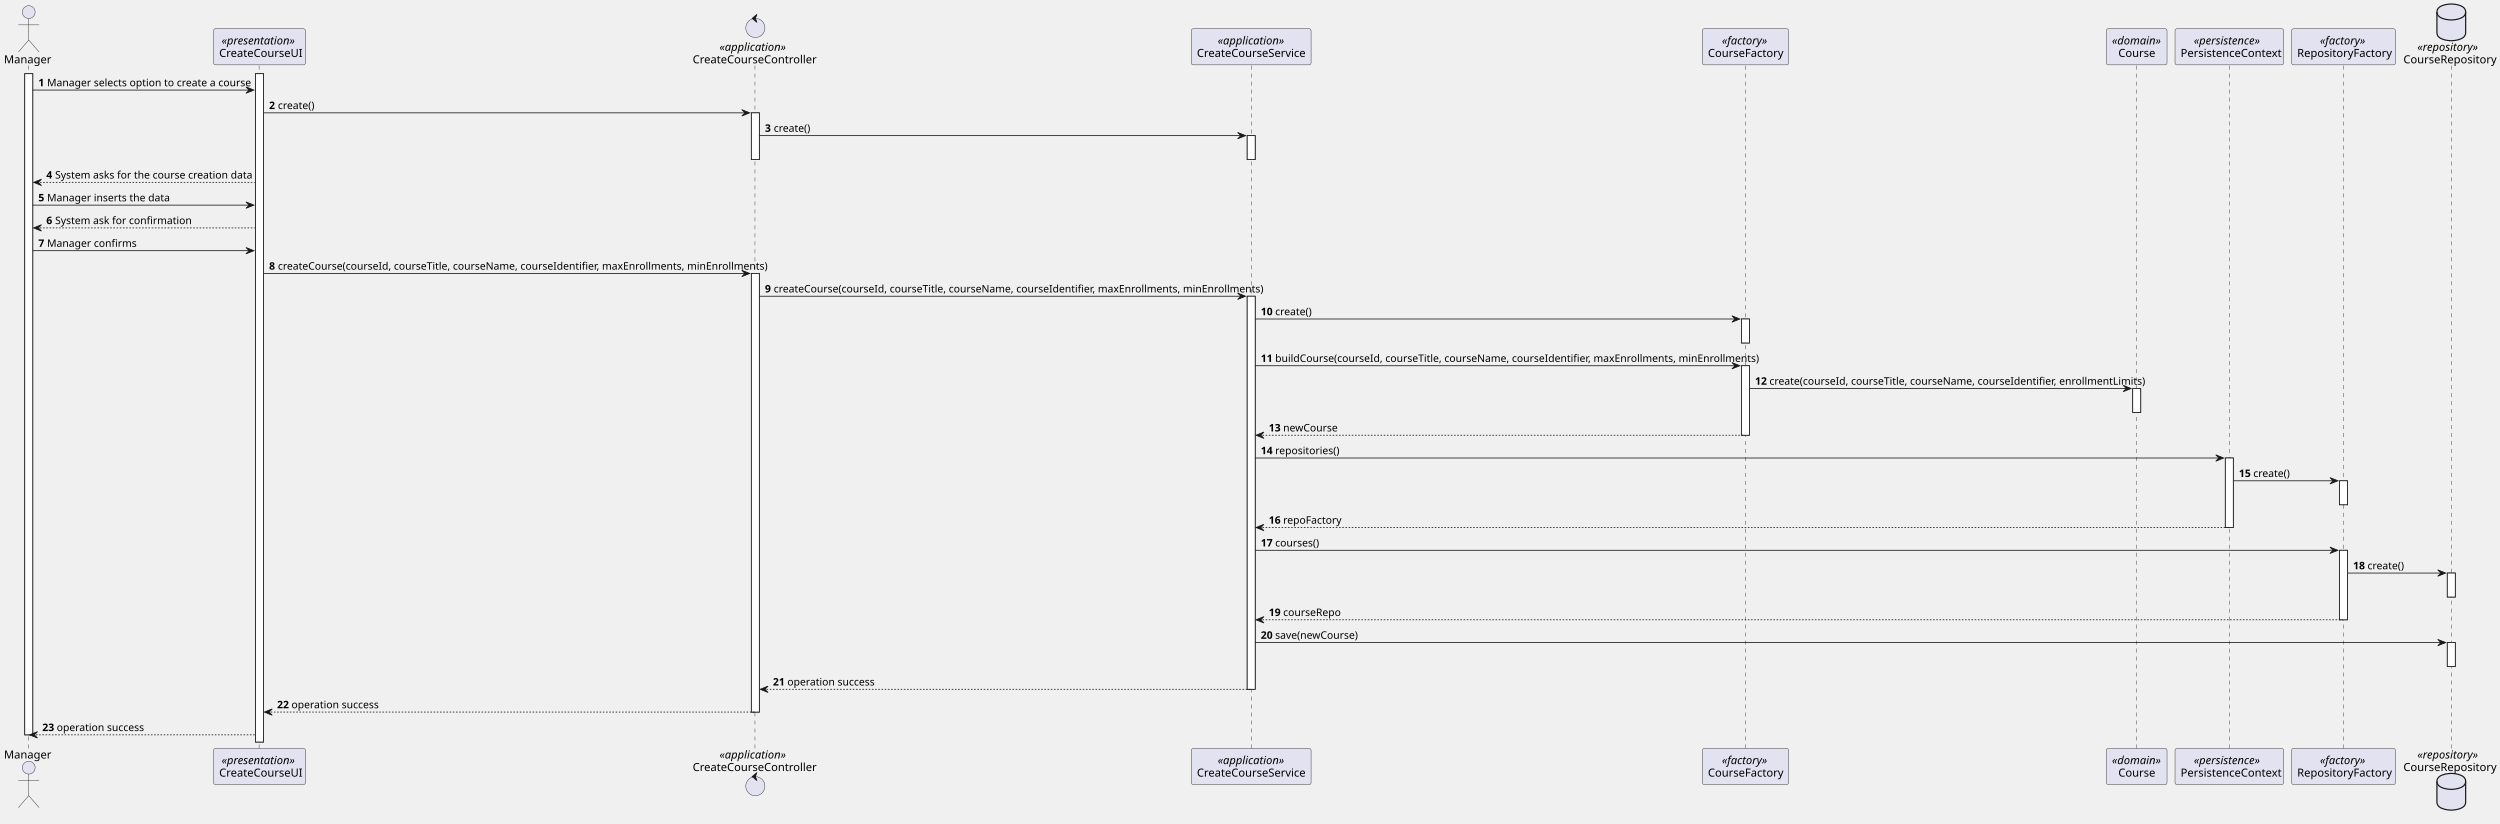
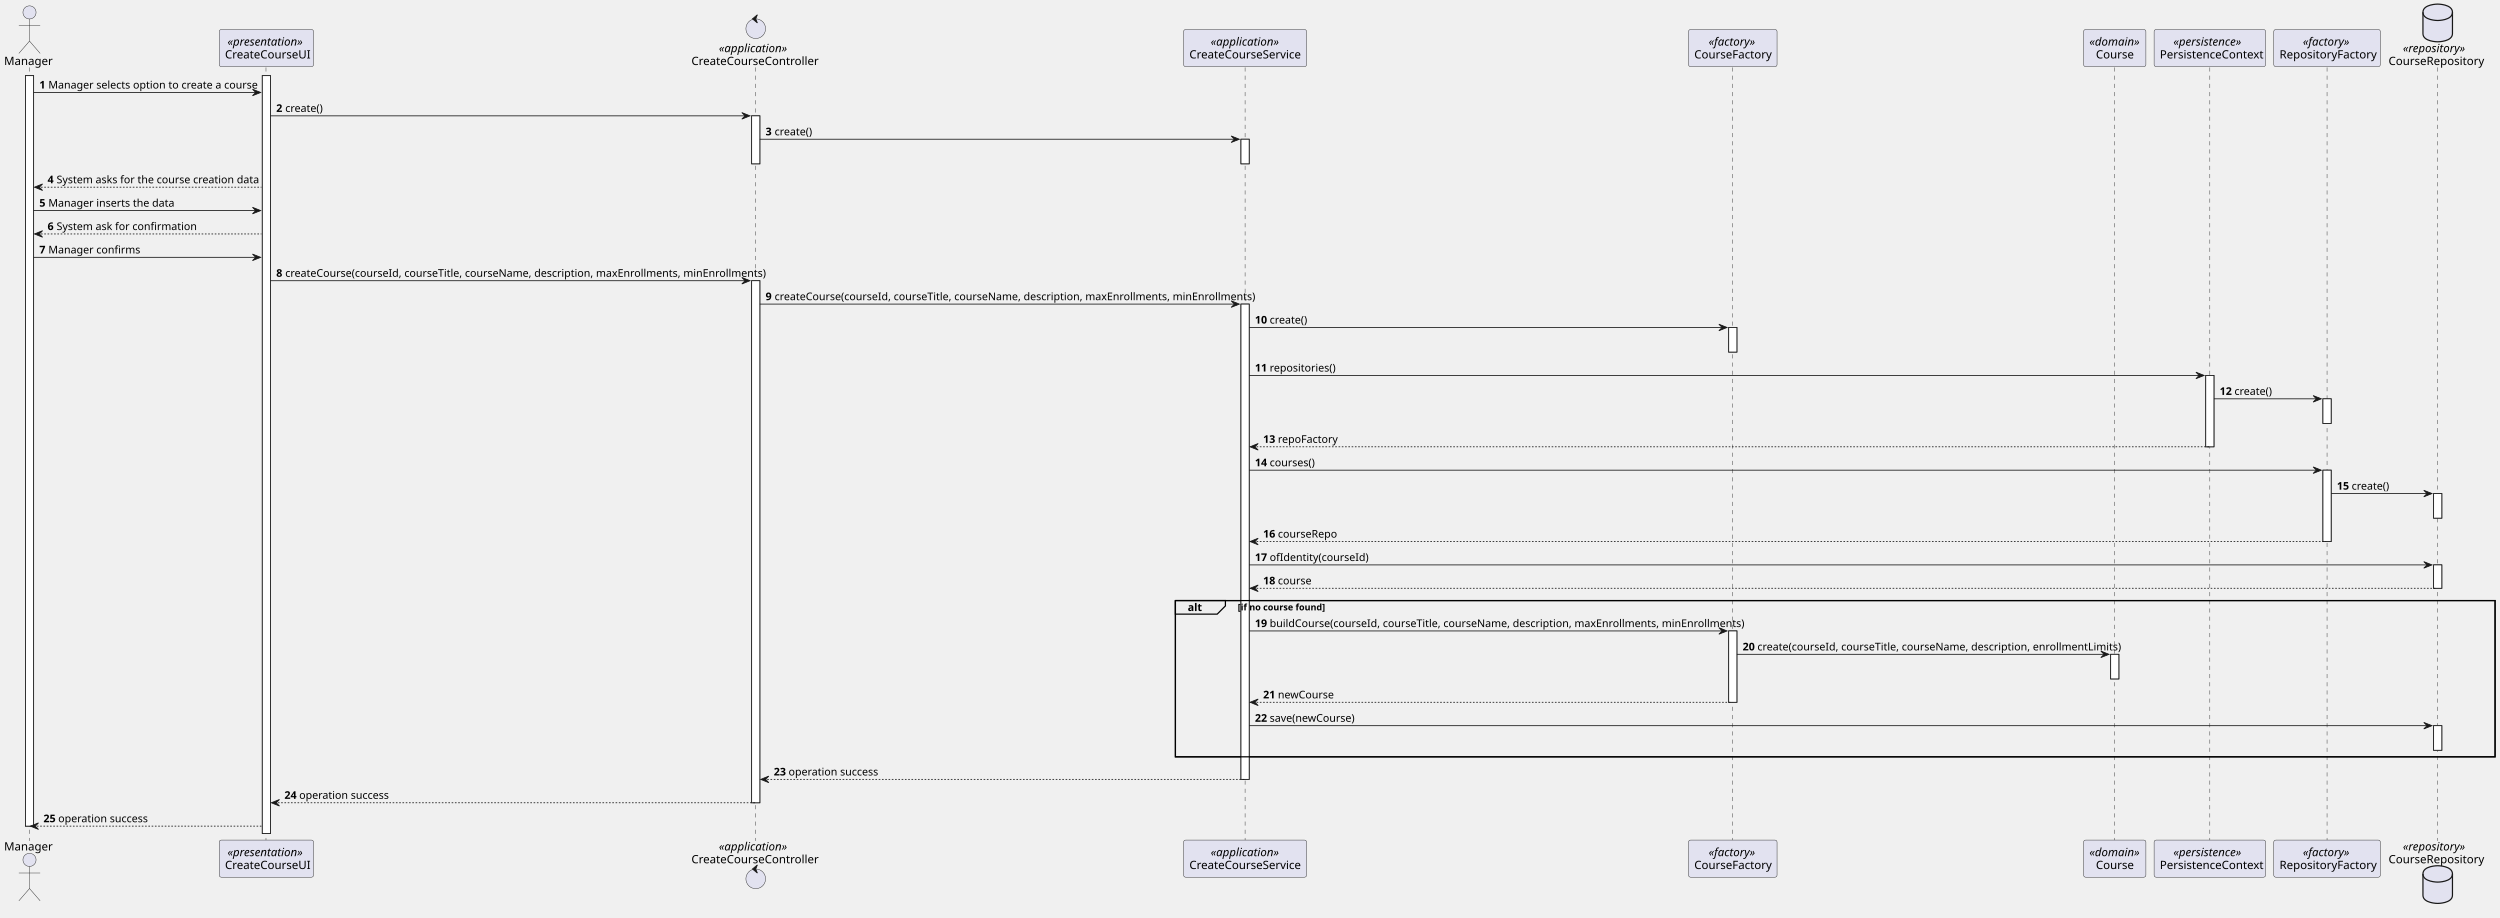
- <svg xmlns="http://www.w3.org/2000/svg" contentStyleType="text/css" height="1031px" preserveAspectRatio="none" style="width:3131px;height:1031px;background:#FFFFFF;" version="1.1" viewBox="0 0 3131 1031" width="3131px" zoomAndPan="magnify">
+ <svg xmlns="http://www.w3.org/2000/svg" contentStyleType="text/css" height="1119px" preserveAspectRatio="none" style="width:3050px;height:1119px;background:#FFFFFF;" version="1.1" viewBox="0 0 3050 1119" width="3050px" zoomAndPan="magnify">
  <defs />
  <g>
-     <rect fill="#FFFFFF" height="828.039" style="stroke:#181818;stroke-width:1.0;" width="10" x="31" y="92.281" />
-     <rect fill="#FFFFFF" height="837.039" style="stroke:#181818;stroke-width:1.0;" width="10" x="320" y="92.281" />
-     <rect fill="#FFFFFF" height="58.523" style="stroke:#181818;stroke-width:1.0;" width="10" x="941" y="141.328" />
-     <rect fill="#FFFFFF" height="549.328" style="stroke:#181818;stroke-width:1.0;" width="10" x="941" y="342.469" />
-     <rect fill="#FFFFFF" height="30" style="stroke:#181818;stroke-width:1.0;" width="10" x="1562" y="169.852" />
-     <rect fill="#FFFFFF" height="492.281" style="stroke:#181818;stroke-width:1.0;" width="10" x="1562" y="370.992" />
-     <rect fill="#FFFFFF" height="30" style="stroke:#181818;stroke-width:1.0;" width="10" x="2181" y="399.516" />
-     <rect fill="#FFFFFF" height="87.047" style="stroke:#181818;stroke-width:1.0;" width="10" x="2181" y="458.039" />
-     <rect fill="#FFFFFF" height="30" style="stroke:#181818;stroke-width:1.0;" width="10" x="2671" y="486.562" />
-     <rect fill="#FFFFFF" height="87.047" style="stroke:#181818;stroke-width:1.0;" width="10" x="2787" y="573.609" />
-     <rect fill="#FFFFFF" height="30" style="stroke:#181818;stroke-width:1.0;" width="10" x="2930" y="602.133" />
-     <rect fill="#FFFFFF" height="87.047" style="stroke:#181818;stroke-width:1.0;" width="10" x="2930" y="689.18" />
-     <rect fill="#FFFFFF" height="30" style="stroke:#181818;stroke-width:1.0;" width="10" x="3065" y="717.703" />
-     <rect fill="#FFFFFF" height="30" style="stroke:#181818;stroke-width:1.0;" width="10" x="3065" y="804.75" />
-     <line style="stroke:#181818;stroke-width:0.5;stroke-dasharray:5.0,5.0;" x1="36" x2="36" y1="82.281" y2="938.32" />
-     <line style="stroke:#181818;stroke-width:0.5;stroke-dasharray:5.0,5.0;" x1="324.5" x2="324.5" y1="82.281" y2="938.32" />
-     <line style="stroke:#181818;stroke-width:0.5;stroke-dasharray:5.0,5.0;" x1="945.5" x2="945.5" y1="82.281" y2="938.32" />
-     <line style="stroke:#181818;stroke-width:0.5;stroke-dasharray:5.0,5.0;" x1="1567" x2="1567" y1="82.281" y2="938.32" />
-     <line style="stroke:#181818;stroke-width:0.5;stroke-dasharray:5.0,5.0;" x1="2186" x2="2186" y1="82.281" y2="938.32" />
-     <line style="stroke:#181818;stroke-width:0.5;stroke-dasharray:5.0,5.0;" x1="2676" x2="2676" y1="82.281" y2="938.32" />
-     <line style="stroke:#181818;stroke-width:0.5;stroke-dasharray:5.0,5.0;" x1="2792" x2="2792" y1="82.281" y2="938.32" />
-     <line style="stroke:#181818;stroke-width:0.5;stroke-dasharray:5.0,5.0;" x1="2935" x2="2935" y1="82.281" y2="938.32" />
-     <line style="stroke:#181818;stroke-width:0.5;stroke-dasharray:5.0,5.0;" x1="3070" x2="3070" y1="82.281" y2="938.32" />
+     <rect fill="#FFFFFF" height="915.609" style="stroke:#181818;stroke-width:1.0;" width="10" x="31" y="92.281" />
+     <rect fill="#FFFFFF" height="924.609" style="stroke:#181818;stroke-width:1.0;" width="10" x="320" y="92.281" />
+     <rect fill="#FFFFFF" height="58.523" style="stroke:#181818;stroke-width:1.0;" width="10" x="917" y="141.328" />
+     <rect fill="#FFFFFF" height="636.898" style="stroke:#181818;stroke-width:1.0;" width="10" x="917" y="342.469" />
+     <rect fill="#FFFFFF" height="30" style="stroke:#181818;stroke-width:1.0;" width="10" x="1514" y="169.852" />
+     <rect fill="#FFFFFF" height="579.852" style="stroke:#181818;stroke-width:1.0;" width="10" x="1514" y="370.992" />
+     <rect fill="#FFFFFF" height="30" style="stroke:#181818;stroke-width:1.0;" width="10" x="2109" y="399.516" />
+     <rect fill="#FFFFFF" height="87.047" style="stroke:#181818;stroke-width:1.0;" width="10" x="2109" y="769.75" />
+     <rect fill="#FFFFFF" height="30" style="stroke:#181818;stroke-width:1.0;" width="10" x="2575" y="798.273" />
+     <rect fill="#FFFFFF" height="87.047" style="stroke:#181818;stroke-width:1.0;" width="10" x="2691" y="458.039" />
+     <rect fill="#FFFFFF" height="30" style="stroke:#181818;stroke-width:1.0;" width="10" x="2834" y="486.562" />
+     <rect fill="#FFFFFF" height="87.047" style="stroke:#181818;stroke-width:1.0;" width="10" x="2834" y="573.609" />
+     <rect fill="#FFFFFF" height="30" style="stroke:#181818;stroke-width:1.0;" width="10" x="2969" y="602.133" />
+     <rect fill="#FFFFFF" height="28.523" style="stroke:#181818;stroke-width:1.0;" width="10" x="2969" y="689.18" />
+     <rect fill="#FFFFFF" height="30" style="stroke:#181818;stroke-width:1.0;" width="10" x="2969" y="885.32" />
+     <rect fill="none" height="190.617" style="stroke:#000000;stroke-width:1.5;" width="1610" x="1434" y="732.703" />
+     <line style="stroke:#181818;stroke-width:0.5;stroke-dasharray:5.0,5.0;" x1="36" x2="36" y1="82.281" y2="1025.891" />
+     <line style="stroke:#181818;stroke-width:0.5;stroke-dasharray:5.0,5.0;" x1="324.5" x2="324.5" y1="82.281" y2="1025.891" />
+     <line style="stroke:#181818;stroke-width:0.5;stroke-dasharray:5.0,5.0;" x1="921.5" x2="921.5" y1="82.281" y2="1025.891" />
+     <line style="stroke:#181818;stroke-width:0.5;stroke-dasharray:5.0,5.0;" x1="1519" x2="1519" y1="82.281" y2="1025.891" />
+     <line style="stroke:#181818;stroke-width:0.5;stroke-dasharray:5.0,5.0;" x1="2114" x2="2114" y1="82.281" y2="1025.891" />
+     <line style="stroke:#181818;stroke-width:0.5;stroke-dasharray:5.0,5.0;" x1="2580" x2="2580" y1="82.281" y2="1025.891" />
+     <line style="stroke:#181818;stroke-width:0.5;stroke-dasharray:5.0,5.0;" x1="2696" x2="2696" y1="82.281" y2="1025.891" />
+     <line style="stroke:#181818;stroke-width:0.5;stroke-dasharray:5.0,5.0;" x1="2839" x2="2839" y1="82.281" y2="1025.891" />
+     <line style="stroke:#181818;stroke-width:0.5;stroke-dasharray:5.0,5.0;" x1="2974" x2="2974" y1="82.281" y2="1025.891" />
    <text fill="#000000" font-family="sans-serif" font-size="14" lengthAdjust="spacing" textLength="56" x="5" y="79.314">Manager</text>
    <ellipse cx="36" cy="15.141" fill="#E2E2F0" rx="8" ry="8" style="stroke:#181818;stroke-width:0.5;" />
    <path d="M36,23.141 L36,50.141 M23,31.141 L49,31.141 M36,50.141 L23,65.141 M36,50.141 L49,65.141 " fill="none" style="stroke:#181818;stroke-width:0.5;" />
-     <text fill="#000000" font-family="sans-serif" font-size="14" lengthAdjust="spacing" textLength="56" x="5" y="949.994">Manager</text>
-     <ellipse cx="36" cy="961.461" fill="#E2E2F0" rx="8" ry="8" style="stroke:#181818;stroke-width:0.5;" />
-     <path d="M36,969.461 L36,996.461 M23,977.461 L49,977.461 M36,996.461 L23,1011.461 M36,996.461 L49,1011.461 " fill="none" style="stroke:#181818;stroke-width:0.5;" />
+     <text fill="#000000" font-family="sans-serif" font-size="14" lengthAdjust="spacing" textLength="56" x="5" y="1037.564">Manager</text>
+     <ellipse cx="36" cy="1049.031" fill="#E2E2F0" rx="8" ry="8" style="stroke:#181818;stroke-width:0.5;" />
+     <path d="M36,1057.031 L36,1084.031 M23,1065.031 L49,1065.031 M36,1084.031 L23,1099.031 M36,1084.031 L49,1099.031 " fill="none" style="stroke:#181818;stroke-width:0.5;" />
    <rect fill="#E2E2F0" height="45.281" rx="2.5" ry="2.5" style="stroke:#181818;stroke-width:0.5;" width="115" x="267.5" y="36" />
    <text fill="#000000" font-family="sans-serif" font-size="14" font-style="italic" lengthAdjust="spacing" textLength="95" x="277.5" y="55.674">«presentation»</text>
    <text fill="#000000" font-family="sans-serif" font-size="14" lengthAdjust="spacing" textLength="101" x="274.5" y="71.314">CreateCourseUI</text>
-     <rect fill="#E2E2F0" height="45.281" rx="2.5" ry="2.5" style="stroke:#181818;stroke-width:0.5;" width="115" x="267.5" y="937.32" />
-     <text fill="#000000" font-family="sans-serif" font-size="14" font-style="italic" lengthAdjust="spacing" textLength="95" x="277.5" y="956.994">«presentation»</text>
-     <text fill="#000000" font-family="sans-serif" font-size="14" lengthAdjust="spacing" textLength="101" x="274.5" y="972.635">CreateCourseUI</text>
-     <text fill="#000000" font-family="sans-serif" font-size="14" font-style="italic" lengthAdjust="spacing" textLength="84" x="901" y="63.674">«application»</text>
-     <text fill="#000000" font-family="sans-serif" font-size="14" lengthAdjust="spacing" textLength="151" x="867.5" y="79.314">CreateCourseController</text>
-     <ellipse cx="946" cy="35" fill="#E2E2F0" rx="12" ry="12" style="stroke:#181818;stroke-width:0.5;" />
-     <polygon fill="#181818" points="942,23,948,18,946,23,948,28,942,23" style="stroke:#181818;stroke-width:1.0;" />
-     <text fill="#000000" font-family="sans-serif" font-size="14" font-style="italic" lengthAdjust="spacing" textLength="84" x="901" y="949.994">«application»</text>
-     <text fill="#000000" font-family="sans-serif" font-size="14" lengthAdjust="spacing" textLength="151" x="867.5" y="965.635">CreateCourseController</text>
-     <ellipse cx="946" cy="984.602" fill="#E2E2F0" rx="12" ry="12" style="stroke:#181818;stroke-width:0.5;" />
-     <polygon fill="#181818" points="942,972.602,948,967.602,946,972.602,948,977.602,942,972.602" style="stroke:#181818;stroke-width:1.0;" />
-     <rect fill="#E2E2F0" height="45.281" rx="2.5" ry="2.5" style="stroke:#181818;stroke-width:0.5;" width="150" x="1492" y="36" />
-     <text fill="#000000" font-family="sans-serif" font-size="14" font-style="italic" lengthAdjust="spacing" textLength="84" x="1525" y="55.674">«application»</text>
-     <text fill="#000000" font-family="sans-serif" font-size="14" lengthAdjust="spacing" textLength="136" x="1499" y="71.314">CreateCourseService</text>
-     <rect fill="#E2E2F0" height="45.281" rx="2.5" ry="2.5" style="stroke:#181818;stroke-width:0.5;" width="150" x="1492" y="937.32" />
-     <text fill="#000000" font-family="sans-serif" font-size="14" font-style="italic" lengthAdjust="spacing" textLength="84" x="1525" y="956.994">«application»</text>
-     <text fill="#000000" font-family="sans-serif" font-size="14" lengthAdjust="spacing" textLength="136" x="1499" y="972.635">CreateCourseService</text>
-     <rect fill="#E2E2F0" height="45.281" rx="2.5" ry="2.5" style="stroke:#181818;stroke-width:0.5;" width="108" x="2132" y="36" />
-     <text fill="#000000" font-family="sans-serif" font-size="14" font-style="italic" lengthAdjust="spacing" textLength="59" x="2156.5" y="55.674">«factory»</text>
-     <text fill="#000000" font-family="sans-serif" font-size="14" lengthAdjust="spacing" textLength="94" x="2139" y="71.314">CourseFactory</text>
-     <rect fill="#E2E2F0" height="45.281" rx="2.5" ry="2.5" style="stroke:#181818;stroke-width:0.5;" width="108" x="2132" y="937.32" />
-     <text fill="#000000" font-family="sans-serif" font-size="14" font-style="italic" lengthAdjust="spacing" textLength="59" x="2156.5" y="956.994">«factory»</text>
-     <text fill="#000000" font-family="sans-serif" font-size="14" lengthAdjust="spacing" textLength="94" x="2139" y="972.635">CourseFactory</text>
-     <rect fill="#E2E2F0" height="45.281" rx="2.5" ry="2.5" style="stroke:#181818;stroke-width:0.5;" width="76" x="2638" y="36" />
-     <text fill="#000000" font-family="sans-serif" font-size="14" font-style="italic" lengthAdjust="spacing" textLength="62" x="2645" y="55.674">«domain»</text>
-     <text fill="#000000" font-family="sans-serif" font-size="14" lengthAdjust="spacing" textLength="46" x="2653" y="71.314">Course</text>
-     <rect fill="#E2E2F0" height="45.281" rx="2.5" ry="2.5" style="stroke:#181818;stroke-width:0.5;" width="76" x="2638" y="937.32" />
-     <text fill="#000000" font-family="sans-serif" font-size="14" font-style="italic" lengthAdjust="spacing" textLength="62" x="2645" y="956.994">«domain»</text>
-     <text fill="#000000" font-family="sans-serif" font-size="14" lengthAdjust="spacing" textLength="46" x="2653" y="972.635">Course</text>
-     <rect fill="#E2E2F0" height="45.281" rx="2.5" ry="2.5" style="stroke:#181818;stroke-width:0.5;" width="136" x="2724" y="36" />
-     <text fill="#000000" font-family="sans-serif" font-size="14" font-style="italic" lengthAdjust="spacing" textLength="89" x="2747.5" y="55.674">«persistence»</text>
-     <text fill="#000000" font-family="sans-serif" font-size="14" lengthAdjust="spacing" textLength="122" x="2731" y="71.314">PersistenceContext</text>
-     <rect fill="#E2E2F0" height="45.281" rx="2.5" ry="2.5" style="stroke:#181818;stroke-width:0.5;" width="136" x="2724" y="937.32" />
-     <text fill="#000000" font-family="sans-serif" font-size="14" font-style="italic" lengthAdjust="spacing" textLength="89" x="2747.5" y="956.994">«persistence»</text>
-     <text fill="#000000" font-family="sans-serif" font-size="14" lengthAdjust="spacing" textLength="122" x="2731" y="972.635">PersistenceContext</text>
-     <rect fill="#E2E2F0" height="45.281" rx="2.5" ry="2.5" style="stroke:#181818;stroke-width:0.5;" width="130" x="2870" y="36" />
-     <text fill="#000000" font-family="sans-serif" font-size="14" font-style="italic" lengthAdjust="spacing" textLength="59" x="2905.5" y="55.674">«factory»</text>
-     <text fill="#000000" font-family="sans-serif" font-size="14" lengthAdjust="spacing" textLength="116" x="2877" y="71.314">RepositoryFactory</text>
-     <rect fill="#E2E2F0" height="45.281" rx="2.5" ry="2.5" style="stroke:#181818;stroke-width:0.5;" width="130" x="2870" y="937.32" />
-     <text fill="#000000" font-family="sans-serif" font-size="14" font-style="italic" lengthAdjust="spacing" textLength="59" x="2905.5" y="956.994">«factory»</text>
-     <text fill="#000000" font-family="sans-serif" font-size="14" lengthAdjust="spacing" textLength="116" x="2877" y="972.635">RepositoryFactory</text>
-     <text fill="#000000" font-family="sans-serif" font-size="14" font-style="italic" lengthAdjust="spacing" textLength="79" x="3027.5" y="63.674">«repository»</text>
-     <text fill="#000000" font-family="sans-serif" font-size="14" lengthAdjust="spacing" textLength="114" x="3010" y="79.314">CourseRepository</text>
-     <path d="M3052,15 C3052,5 3070,5 3070,5 C3070,5 3088,5 3088,15 L3088,41 C3088,51 3070,51 3070,51 C3070,51 3052,51 3052,41 L3052,15 " fill="#E2E2F0" style="stroke:#181818;stroke-width:1.5;" />
-     <path d="M3052,15 C3052,25 3070,25 3070,25 C3070,25 3088,25 3088,15 " fill="none" style="stroke:#181818;stroke-width:1.5;" />
-     <text fill="#000000" font-family="sans-serif" font-size="14" font-style="italic" lengthAdjust="spacing" textLength="79" x="3027.5" y="949.994">«repository»</text>
-     <text fill="#000000" font-family="sans-serif" font-size="14" lengthAdjust="spacing" textLength="114" x="3010" y="965.635">CourseRepository</text>
-     <path d="M3052,978.602 C3052,968.602 3070,968.602 3070,968.602 C3070,968.602 3088,968.602 3088,978.602 L3088,1004.602 C3088,1014.602 3070,1014.602 3070,1014.602 C3070,1014.602 3052,1014.602 3052,1004.602 L3052,978.602 " fill="#E2E2F0" style="stroke:#181818;stroke-width:1.5;" />
-     <path d="M3052,978.602 C3052,988.602 3070,988.602 3070,988.602 C3070,988.602 3088,988.602 3088,978.602 " fill="none" style="stroke:#181818;stroke-width:1.5;" />
-     <rect fill="#FFFFFF" height="828.039" style="stroke:#181818;stroke-width:1.0;" width="10" x="31" y="92.281" />
-     <rect fill="#FFFFFF" height="837.039" style="stroke:#181818;stroke-width:1.0;" width="10" x="320" y="92.281" />
-     <rect fill="#FFFFFF" height="58.523" style="stroke:#181818;stroke-width:1.0;" width="10" x="941" y="141.328" />
-     <rect fill="#FFFFFF" height="549.328" style="stroke:#181818;stroke-width:1.0;" width="10" x="941" y="342.469" />
-     <rect fill="#FFFFFF" height="30" style="stroke:#181818;stroke-width:1.0;" width="10" x="1562" y="169.852" />
-     <rect fill="#FFFFFF" height="492.281" style="stroke:#181818;stroke-width:1.0;" width="10" x="1562" y="370.992" />
-     <rect fill="#FFFFFF" height="30" style="stroke:#181818;stroke-width:1.0;" width="10" x="2181" y="399.516" />
-     <rect fill="#FFFFFF" height="87.047" style="stroke:#181818;stroke-width:1.0;" width="10" x="2181" y="458.039" />
-     <rect fill="#FFFFFF" height="30" style="stroke:#181818;stroke-width:1.0;" width="10" x="2671" y="486.562" />
-     <rect fill="#FFFFFF" height="87.047" style="stroke:#181818;stroke-width:1.0;" width="10" x="2787" y="573.609" />
-     <rect fill="#FFFFFF" height="30" style="stroke:#181818;stroke-width:1.0;" width="10" x="2930" y="602.133" />
-     <rect fill="#FFFFFF" height="87.047" style="stroke:#181818;stroke-width:1.0;" width="10" x="2930" y="689.18" />
-     <rect fill="#FFFFFF" height="30" style="stroke:#181818;stroke-width:1.0;" width="10" x="3065" y="717.703" />
-     <rect fill="#FFFFFF" height="30" style="stroke:#181818;stroke-width:1.0;" width="10" x="3065" y="804.75" />
+     <rect fill="#E2E2F0" height="45.281" rx="2.5" ry="2.5" style="stroke:#181818;stroke-width:0.5;" width="115" x="267.5" y="1024.891" />
+     <text fill="#000000" font-family="sans-serif" font-size="14" font-style="italic" lengthAdjust="spacing" textLength="95" x="277.5" y="1044.564">«presentation»</text>
+     <text fill="#000000" font-family="sans-serif" font-size="14" lengthAdjust="spacing" textLength="101" x="274.5" y="1060.205">CreateCourseUI</text>
+     <text fill="#000000" font-family="sans-serif" font-size="14" font-style="italic" lengthAdjust="spacing" textLength="84" x="877" y="63.674">«application»</text>
+     <text fill="#000000" font-family="sans-serif" font-size="14" lengthAdjust="spacing" textLength="151" x="843.5" y="79.314">CreateCourseController</text>
+     <ellipse cx="922" cy="35" fill="#E2E2F0" rx="12" ry="12" style="stroke:#181818;stroke-width:0.5;" />
+     <polygon fill="#181818" points="918,23,924,18,922,23,924,28,918,23" style="stroke:#181818;stroke-width:1.0;" />
+     <text fill="#000000" font-family="sans-serif" font-size="14" font-style="italic" lengthAdjust="spacing" textLength="84" x="877" y="1037.564">«application»</text>
+     <text fill="#000000" font-family="sans-serif" font-size="14" lengthAdjust="spacing" textLength="151" x="843.5" y="1053.205">CreateCourseController</text>
+     <ellipse cx="922" cy="1072.172" fill="#E2E2F0" rx="12" ry="12" style="stroke:#181818;stroke-width:0.5;" />
+     <polygon fill="#181818" points="918,1060.172,924,1055.172,922,1060.172,924,1065.172,918,1060.172" style="stroke:#181818;stroke-width:1.0;" />
+     <rect fill="#E2E2F0" height="45.281" rx="2.5" ry="2.5" style="stroke:#181818;stroke-width:0.5;" width="150" x="1444" y="36" />
+     <text fill="#000000" font-family="sans-serif" font-size="14" font-style="italic" lengthAdjust="spacing" textLength="84" x="1477" y="55.674">«application»</text>
+     <text fill="#000000" font-family="sans-serif" font-size="14" lengthAdjust="spacing" textLength="136" x="1451" y="71.314">CreateCourseService</text>
+     <rect fill="#E2E2F0" height="45.281" rx="2.5" ry="2.5" style="stroke:#181818;stroke-width:0.5;" width="150" x="1444" y="1024.891" />
+     <text fill="#000000" font-family="sans-serif" font-size="14" font-style="italic" lengthAdjust="spacing" textLength="84" x="1477" y="1044.564">«application»</text>
+     <text fill="#000000" font-family="sans-serif" font-size="14" lengthAdjust="spacing" textLength="136" x="1451" y="1060.205">CreateCourseService</text>
+     <rect fill="#E2E2F0" height="45.281" rx="2.5" ry="2.5" style="stroke:#181818;stroke-width:0.5;" width="108" x="2060" y="36" />
+     <text fill="#000000" font-family="sans-serif" font-size="14" font-style="italic" lengthAdjust="spacing" textLength="59" x="2084.5" y="55.674">«factory»</text>
+     <text fill="#000000" font-family="sans-serif" font-size="14" lengthAdjust="spacing" textLength="94" x="2067" y="71.314">CourseFactory</text>
+     <rect fill="#E2E2F0" height="45.281" rx="2.5" ry="2.5" style="stroke:#181818;stroke-width:0.5;" width="108" x="2060" y="1024.891" />
+     <text fill="#000000" font-family="sans-serif" font-size="14" font-style="italic" lengthAdjust="spacing" textLength="59" x="2084.5" y="1044.564">«factory»</text>
+     <text fill="#000000" font-family="sans-serif" font-size="14" lengthAdjust="spacing" textLength="94" x="2067" y="1060.205">CourseFactory</text>
+     <rect fill="#E2E2F0" height="45.281" rx="2.5" ry="2.5" style="stroke:#181818;stroke-width:0.5;" width="76" x="2542" y="36" />
+     <text fill="#000000" font-family="sans-serif" font-size="14" font-style="italic" lengthAdjust="spacing" textLength="62" x="2549" y="55.674">«domain»</text>
+     <text fill="#000000" font-family="sans-serif" font-size="14" lengthAdjust="spacing" textLength="46" x="2557" y="71.314">Course</text>
+     <rect fill="#E2E2F0" height="45.281" rx="2.5" ry="2.5" style="stroke:#181818;stroke-width:0.5;" width="76" x="2542" y="1024.891" />
+     <text fill="#000000" font-family="sans-serif" font-size="14" font-style="italic" lengthAdjust="spacing" textLength="62" x="2549" y="1044.564">«domain»</text>
+     <text fill="#000000" font-family="sans-serif" font-size="14" lengthAdjust="spacing" textLength="46" x="2557" y="1060.205">Course</text>
+     <rect fill="#E2E2F0" height="45.281" rx="2.5" ry="2.5" style="stroke:#181818;stroke-width:0.5;" width="136" x="2628" y="36" />
+     <text fill="#000000" font-family="sans-serif" font-size="14" font-style="italic" lengthAdjust="spacing" textLength="89" x="2651.5" y="55.674">«persistence»</text>
+     <text fill="#000000" font-family="sans-serif" font-size="14" lengthAdjust="spacing" textLength="122" x="2635" y="71.314">PersistenceContext</text>
+     <rect fill="#E2E2F0" height="45.281" rx="2.5" ry="2.5" style="stroke:#181818;stroke-width:0.5;" width="136" x="2628" y="1024.891" />
+     <text fill="#000000" font-family="sans-serif" font-size="14" font-style="italic" lengthAdjust="spacing" textLength="89" x="2651.5" y="1044.564">«persistence»</text>
+     <text fill="#000000" font-family="sans-serif" font-size="14" lengthAdjust="spacing" textLength="122" x="2635" y="1060.205">PersistenceContext</text>
+     <rect fill="#E2E2F0" height="45.281" rx="2.5" ry="2.5" style="stroke:#181818;stroke-width:0.5;" width="130" x="2774" y="36" />
+     <text fill="#000000" font-family="sans-serif" font-size="14" font-style="italic" lengthAdjust="spacing" textLength="59" x="2809.5" y="55.674">«factory»</text>
+     <text fill="#000000" font-family="sans-serif" font-size="14" lengthAdjust="spacing" textLength="116" x="2781" y="71.314">RepositoryFactory</text>
+     <rect fill="#E2E2F0" height="45.281" rx="2.5" ry="2.5" style="stroke:#181818;stroke-width:0.5;" width="130" x="2774" y="1024.891" />
+     <text fill="#000000" font-family="sans-serif" font-size="14" font-style="italic" lengthAdjust="spacing" textLength="59" x="2809.5" y="1044.564">«factory»</text>
+     <text fill="#000000" font-family="sans-serif" font-size="14" lengthAdjust="spacing" textLength="116" x="2781" y="1060.205">RepositoryFactory</text>
+     <text fill="#000000" font-family="sans-serif" font-size="14" font-style="italic" lengthAdjust="spacing" textLength="79" x="2931.5" y="63.674">«repository»</text>
+     <text fill="#000000" font-family="sans-serif" font-size="14" lengthAdjust="spacing" textLength="114" x="2914" y="79.314">CourseRepository</text>
+     <path d="M2956,15 C2956,5 2974,5 2974,5 C2974,5 2992,5 2992,15 L2992,41 C2992,51 2974,51 2974,51 C2974,51 2956,51 2956,41 L2956,15 " fill="#E2E2F0" style="stroke:#181818;stroke-width:1.5;" />
+     <path d="M2956,15 C2956,25 2974,25 2974,25 C2974,25 2992,25 2992,15 " fill="none" style="stroke:#181818;stroke-width:1.5;" />
+     <text fill="#000000" font-family="sans-serif" font-size="14" font-style="italic" lengthAdjust="spacing" textLength="79" x="2931.5" y="1037.564">«repository»</text>
+     <text fill="#000000" font-family="sans-serif" font-size="14" lengthAdjust="spacing" textLength="114" x="2914" y="1053.205">CourseRepository</text>
+     <path d="M2956,1066.172 C2956,1056.172 2974,1056.172 2974,1056.172 C2974,1056.172 2992,1056.172 2992,1066.172 L2992,1092.172 C2992,1102.172 2974,1102.172 2974,1102.172 C2974,1102.172 2956,1102.172 2956,1092.172 L2956,1066.172 " fill="#E2E2F0" style="stroke:#181818;stroke-width:1.5;" />
+     <path d="M2956,1066.172 C2956,1076.172 2974,1076.172 2974,1076.172 C2974,1076.172 2992,1076.172 2992,1066.172 " fill="none" style="stroke:#181818;stroke-width:1.5;" />
+     <rect fill="#FFFFFF" height="915.609" style="stroke:#181818;stroke-width:1.0;" width="10" x="31" y="92.281" />
+     <rect fill="#FFFFFF" height="924.609" style="stroke:#181818;stroke-width:1.0;" width="10" x="320" y="92.281" />
+     <rect fill="#FFFFFF" height="58.523" style="stroke:#181818;stroke-width:1.0;" width="10" x="917" y="141.328" />
+     <rect fill="#FFFFFF" height="636.898" style="stroke:#181818;stroke-width:1.0;" width="10" x="917" y="342.469" />
+     <rect fill="#FFFFFF" height="30" style="stroke:#181818;stroke-width:1.0;" width="10" x="1514" y="169.852" />
+     <rect fill="#FFFFFF" height="579.852" style="stroke:#181818;stroke-width:1.0;" width="10" x="1514" y="370.992" />
+     <rect fill="#FFFFFF" height="30" style="stroke:#181818;stroke-width:1.0;" width="10" x="2109" y="399.516" />
+     <rect fill="#FFFFFF" height="87.047" style="stroke:#181818;stroke-width:1.0;" width="10" x="2109" y="769.75" />
+     <rect fill="#FFFFFF" height="30" style="stroke:#181818;stroke-width:1.0;" width="10" x="2575" y="798.273" />
+     <rect fill="#FFFFFF" height="87.047" style="stroke:#181818;stroke-width:1.0;" width="10" x="2691" y="458.039" />
+     <rect fill="#FFFFFF" height="30" style="stroke:#181818;stroke-width:1.0;" width="10" x="2834" y="486.562" />
+     <rect fill="#FFFFFF" height="87.047" style="stroke:#181818;stroke-width:1.0;" width="10" x="2834" y="573.609" />
+     <rect fill="#FFFFFF" height="30" style="stroke:#181818;stroke-width:1.0;" width="10" x="2969" y="602.133" />
+     <rect fill="#FFFFFF" height="28.523" style="stroke:#181818;stroke-width:1.0;" width="10" x="2969" y="689.18" />
+     <rect fill="#FFFFFF" height="30" style="stroke:#181818;stroke-width:1.0;" width="10" x="2969" y="885.32" />
    <polygon fill="#181818" points="308,108.805,318,112.805,308,116.805,312,112.805" style="stroke:#181818;stroke-width:1.0;" />
    <line style="stroke:#181818;stroke-width:1.0;" x1="41" x2="314" y1="112.805" y2="112.805" />
    <text fill="#000000" font-family="sans-serif" font-size="13" font-weight="bold" lengthAdjust="spacing" textLength="7" x="48" y="108.05">1</text>
    <text fill="#000000" font-family="sans-serif" font-size="13" lengthAdjust="spacing" textLength="244" x="59" y="108.05">Manager selects option to create a course</text>
-     <polygon fill="#181818" points="929,137.328,939,141.328,929,145.328,933,141.328" style="stroke:#181818;stroke-width:1.0;" />
-     <line style="stroke:#181818;stroke-width:1.0;" x1="330" x2="935" y1="141.328" y2="141.328" />
+     <polygon fill="#181818" points="905,137.328,915,141.328,905,145.328,909,141.328" style="stroke:#181818;stroke-width:1.0;" />
+     <line style="stroke:#181818;stroke-width:1.0;" x1="330" x2="911" y1="141.328" y2="141.328" />
    <text fill="#000000" font-family="sans-serif" font-size="13" font-weight="bold" lengthAdjust="spacing" textLength="7" x="337" y="136.573">2</text>
    <text fill="#000000" font-family="sans-serif" font-size="13" lengthAdjust="spacing" textLength="44" x="348" y="136.573">create()</text>
-     <polygon fill="#181818" points="1550,165.852,1560,169.852,1550,173.852,1554,169.852" style="stroke:#181818;stroke-width:1.0;" />
-     <line style="stroke:#181818;stroke-width:1.0;" x1="951" x2="1556" y1="169.852" y2="169.852" />
-     <text fill="#000000" font-family="sans-serif" font-size="13" font-weight="bold" lengthAdjust="spacing" textLength="7" x="958" y="165.097">3</text>
-     <text fill="#000000" font-family="sans-serif" font-size="13" lengthAdjust="spacing" textLength="44" x="969" y="165.097">create()</text>
+     <polygon fill="#181818" points="1502,165.852,1512,169.852,1502,173.852,1506,169.852" style="stroke:#181818;stroke-width:1.0;" />
+     <line style="stroke:#181818;stroke-width:1.0;" x1="927" x2="1508" y1="169.852" y2="169.852" />
+     <text fill="#000000" font-family="sans-serif" font-size="13" font-weight="bold" lengthAdjust="spacing" textLength="7" x="934" y="165.097">3</text>
+     <text fill="#000000" font-family="sans-serif" font-size="13" lengthAdjust="spacing" textLength="44" x="945" y="165.097">create()</text>
    <polygon fill="#181818" points="52,224.375,42,228.375,52,232.375,48,228.375" style="stroke:#181818;stroke-width:1.0;" />
    <line style="stroke:#181818;stroke-width:1.0;stroke-dasharray:2.0,2.0;" x1="46" x2="319" y1="228.375" y2="228.375" />
    <text fill="#000000" font-family="sans-serif" font-size="13" font-weight="bold" lengthAdjust="spacing" textLength="7" x="58" y="223.62">4</text>
    <text fill="#000000" font-family="sans-serif" font-size="13" lengthAdjust="spacing" textLength="239" x="69" y="223.62">System asks for the course creation data</text>
    <polygon fill="#181818" points="308,252.898,318,256.898,308,260.898,312,256.898" style="stroke:#181818;stroke-width:1.0;" />
    <line style="stroke:#181818;stroke-width:1.0;" x1="41" x2="314" y1="256.898" y2="256.898" />
    <text fill="#000000" font-family="sans-serif" font-size="13" font-weight="bold" lengthAdjust="spacing" textLength="7" x="48" y="252.144">5</text>
    <text fill="#000000" font-family="sans-serif" font-size="13" lengthAdjust="spacing" textLength="144" x="59" y="252.144">Manager inserts the data</text>
    <polygon fill="#181818" points="52,281.422,42,285.422,52,289.422,48,285.422" style="stroke:#181818;stroke-width:1.0;" />
    <line style="stroke:#181818;stroke-width:1.0;stroke-dasharray:2.0,2.0;" x1="46" x2="319" y1="285.422" y2="285.422" />
    <text fill="#000000" font-family="sans-serif" font-size="13" font-weight="bold" lengthAdjust="spacing" textLength="7" x="58" y="280.667">6</text>
    <text fill="#000000" font-family="sans-serif" font-size="13" lengthAdjust="spacing" textLength="162" x="69" y="280.667">System ask for confirmation</text>
    <polygon fill="#181818" points="308,309.945,318,313.945,308,317.945,312,313.945" style="stroke:#181818;stroke-width:1.0;" />
    <line style="stroke:#181818;stroke-width:1.0;" x1="41" x2="314" y1="313.945" y2="313.945" />
    <text fill="#000000" font-family="sans-serif" font-size="13" font-weight="bold" lengthAdjust="spacing" textLength="7" x="48" y="309.19">7</text>
    <text fill="#000000" font-family="sans-serif" font-size="13" lengthAdjust="spacing" textLength="103" x="59" y="309.19">Manager confirms</text>
-     <polygon fill="#181818" points="929,338.469,939,342.469,929,346.469,933,342.469" style="stroke:#181818;stroke-width:1.0;" />
-     <line style="stroke:#181818;stroke-width:1.0;" x1="330" x2="935" y1="342.469" y2="342.469" />
+     <polygon fill="#181818" points="905,338.469,915,342.469,905,346.469,909,342.469" style="stroke:#181818;stroke-width:1.0;" />
+     <line style="stroke:#181818;stroke-width:1.0;" x1="330" x2="911" y1="342.469" y2="342.469" />
    <text fill="#000000" font-family="sans-serif" font-size="13" font-weight="bold" lengthAdjust="spacing" textLength="7" x="337" y="337.714">8</text>
-     <text fill="#000000" font-family="sans-serif" font-size="13" lengthAdjust="spacing" textLength="581" x="348" y="337.714">createCourse(courseId, courseTitle, courseName, courseIdentifier, maxEnrollments, minEnrollments)</text>
-     <polygon fill="#181818" points="1550,366.992,1560,370.992,1550,374.992,1554,370.992" style="stroke:#181818;stroke-width:1.0;" />
-     <line style="stroke:#181818;stroke-width:1.0;" x1="951" x2="1556" y1="370.992" y2="370.992" />
-     <text fill="#000000" font-family="sans-serif" font-size="13" font-weight="bold" lengthAdjust="spacing" textLength="7" x="958" y="366.237">9</text>
-     <text fill="#000000" font-family="sans-serif" font-size="13" lengthAdjust="spacing" textLength="581" x="969" y="366.237">createCourse(courseId, courseTitle, courseName, courseIdentifier, maxEnrollments, minEnrollments)</text>
-     <polygon fill="#181818" points="2169,395.516,2179,399.516,2169,403.516,2173,399.516" style="stroke:#181818;stroke-width:1.0;" />
-     <line style="stroke:#181818;stroke-width:1.0;" x1="1572" x2="2175" y1="399.516" y2="399.516" />
-     <text fill="#000000" font-family="sans-serif" font-size="13" font-weight="bold" lengthAdjust="spacing" textLength="14" x="1579" y="394.761">10</text>
-     <text fill="#000000" font-family="sans-serif" font-size="13" lengthAdjust="spacing" textLength="44" x="1597" y="394.761">create()</text>
-     <polygon fill="#181818" points="2169,454.039,2179,458.039,2169,462.039,2173,458.039" style="stroke:#181818;stroke-width:1.0;" />
-     <line style="stroke:#181818;stroke-width:1.0;" x1="1572" x2="2175" y1="458.039" y2="458.039" />
-     <text fill="#000000" font-family="sans-serif" font-size="13" font-weight="bold" lengthAdjust="spacing" textLength="14" x="1579" y="453.284">11</text>
-     <text fill="#000000" font-family="sans-serif" font-size="13" lengthAdjust="spacing" textLength="572" x="1597" y="453.284">buildCourse(courseId, courseTitle, courseName, courseIdentifier, maxEnrollments, minEnrollments)</text>
-     <polygon fill="#181818" points="2659,482.562,2669,486.562,2659,490.562,2663,486.562" style="stroke:#181818;stroke-width:1.0;" />
-     <line style="stroke:#181818;stroke-width:1.0;" x1="2191" x2="2665" y1="486.562" y2="486.562" />
-     <text fill="#000000" font-family="sans-serif" font-size="13" font-weight="bold" lengthAdjust="spacing" textLength="14" x="2198" y="481.808">12</text>
-     <text fill="#000000" font-family="sans-serif" font-size="13" lengthAdjust="spacing" textLength="443" x="2216" y="481.808">create(courseId, courseTitle, courseName, courseIdentifier, enrollmentLimits)</text>
-     <polygon fill="#181818" points="1583,541.086,1573,545.086,1583,549.086,1579,545.086" style="stroke:#181818;stroke-width:1.0;" />
-     <line style="stroke:#181818;stroke-width:1.0;stroke-dasharray:2.0,2.0;" x1="1577" x2="2185" y1="545.086" y2="545.086" />
-     <text fill="#000000" font-family="sans-serif" font-size="13" font-weight="bold" lengthAdjust="spacing" textLength="14" x="1589" y="540.331">13</text>
-     <text fill="#000000" font-family="sans-serif" font-size="13" lengthAdjust="spacing" textLength="64" x="1607" y="540.331">newCourse</text>
-     <polygon fill="#181818" points="2775,569.609,2785,573.609,2775,577.609,2779,573.609" style="stroke:#181818;stroke-width:1.0;" />
-     <line style="stroke:#181818;stroke-width:1.0;" x1="1572" x2="2781" y1="573.609" y2="573.609" />
-     <text fill="#000000" font-family="sans-serif" font-size="13" font-weight="bold" lengthAdjust="spacing" textLength="14" x="1579" y="568.855">14</text>
-     <text fill="#000000" font-family="sans-serif" font-size="13" lengthAdjust="spacing" textLength="75" x="1597" y="568.855">repositories()</text>
-     <polygon fill="#181818" points="2918,598.133,2928,602.133,2918,606.133,2922,602.133" style="stroke:#181818;stroke-width:1.0;" />
-     <line style="stroke:#181818;stroke-width:1.0;" x1="2797" x2="2924" y1="602.133" y2="602.133" />
-     <text fill="#000000" font-family="sans-serif" font-size="13" font-weight="bold" lengthAdjust="spacing" textLength="14" x="2804" y="597.378">15</text>
-     <text fill="#000000" font-family="sans-serif" font-size="13" lengthAdjust="spacing" textLength="44" x="2822" y="597.378">create()</text>
-     <polygon fill="#181818" points="1583,656.656,1573,660.656,1583,664.656,1579,660.656" style="stroke:#181818;stroke-width:1.0;" />
-     <line style="stroke:#181818;stroke-width:1.0;stroke-dasharray:2.0,2.0;" x1="1577" x2="2791" y1="660.656" y2="660.656" />
-     <text fill="#000000" font-family="sans-serif" font-size="13" font-weight="bold" lengthAdjust="spacing" textLength="14" x="1589" y="655.901">16</text>
-     <text fill="#000000" font-family="sans-serif" font-size="13" lengthAdjust="spacing" textLength="69" x="1607" y="655.901">repoFactory</text>
-     <polygon fill="#181818" points="2918,685.18,2928,689.18,2918,693.18,2922,689.18" style="stroke:#181818;stroke-width:1.0;" />
-     <line style="stroke:#181818;stroke-width:1.0;" x1="1572" x2="2924" y1="689.18" y2="689.18" />
-     <text fill="#000000" font-family="sans-serif" font-size="13" font-weight="bold" lengthAdjust="spacing" textLength="14" x="1579" y="684.425">17</text>
-     <text fill="#000000" font-family="sans-serif" font-size="13" lengthAdjust="spacing" textLength="54" x="1597" y="684.425">courses()</text>
-     <polygon fill="#181818" points="3053,713.703,3063,717.703,3053,721.703,3057,717.703" style="stroke:#181818;stroke-width:1.0;" />
-     <line style="stroke:#181818;stroke-width:1.0;" x1="2940" x2="3059" y1="717.703" y2="717.703" />
-     <text fill="#000000" font-family="sans-serif" font-size="13" font-weight="bold" lengthAdjust="spacing" textLength="14" x="2947" y="712.948">18</text>
-     <text fill="#000000" font-family="sans-serif" font-size="13" lengthAdjust="spacing" textLength="44" x="2965" y="712.948">create()</text>
-     <polygon fill="#181818" points="1583,772.227,1573,776.227,1583,780.227,1579,776.227" style="stroke:#181818;stroke-width:1.0;" />
-     <line style="stroke:#181818;stroke-width:1.0;stroke-dasharray:2.0,2.0;" x1="1577" x2="2934" y1="776.227" y2="776.227" />
-     <text fill="#000000" font-family="sans-serif" font-size="13" font-weight="bold" lengthAdjust="spacing" textLength="14" x="1589" y="771.472">19</text>
-     <text fill="#000000" font-family="sans-serif" font-size="13" lengthAdjust="spacing" textLength="69" x="1607" y="771.472">courseRepo</text>
-     <polygon fill="#181818" points="3053,800.75,3063,804.75,3053,808.75,3057,804.75" style="stroke:#181818;stroke-width:1.0;" />
-     <line style="stroke:#181818;stroke-width:1.0;" x1="1572" x2="3059" y1="804.75" y2="804.75" />
-     <text fill="#000000" font-family="sans-serif" font-size="13" font-weight="bold" lengthAdjust="spacing" textLength="14" x="1579" y="799.995">20</text>
-     <text fill="#000000" font-family="sans-serif" font-size="13" lengthAdjust="spacing" textLength="98" x="1597" y="799.995">save(newCourse)</text>
-     <polygon fill="#181818" points="962,859.273,952,863.273,962,867.273,958,863.273" style="stroke:#181818;stroke-width:1.0;" />
-     <line style="stroke:#181818;stroke-width:1.0;stroke-dasharray:2.0,2.0;" x1="956" x2="1566" y1="863.273" y2="863.273" />
-     <text fill="#000000" font-family="sans-serif" font-size="13" font-weight="bold" lengthAdjust="spacing" textLength="14" x="968" y="858.519">21</text>
-     <text fill="#000000" font-family="sans-serif" font-size="13" lengthAdjust="spacing" textLength="106" x="986" y="858.519">operation success</text>
-     <polygon fill="#181818" points="341,887.797,331,891.797,341,895.797,337,891.797" style="stroke:#181818;stroke-width:1.0;" />
-     <line style="stroke:#181818;stroke-width:1.0;stroke-dasharray:2.0,2.0;" x1="335" x2="945" y1="891.797" y2="891.797" />
-     <text fill="#000000" font-family="sans-serif" font-size="13" font-weight="bold" lengthAdjust="spacing" textLength="14" x="347" y="887.042">22</text>
-     <text fill="#000000" font-family="sans-serif" font-size="13" lengthAdjust="spacing" textLength="106" x="365" y="887.042">operation success</text>
-     <polygon fill="#181818" points="47,916.32,37,920.32,47,924.32,43,920.32" style="stroke:#181818;stroke-width:1.0;" />
-     <line style="stroke:#181818;stroke-width:1.0;stroke-dasharray:2.0,2.0;" x1="41" x2="319" y1="920.32" y2="920.32" />
-     <text fill="#000000" font-family="sans-serif" font-size="13" font-weight="bold" lengthAdjust="spacing" textLength="14" x="53" y="915.565">23</text>
-     <text fill="#000000" font-family="sans-serif" font-size="13" lengthAdjust="spacing" textLength="106" x="71" y="915.565">operation success</text>
+     <text fill="#000000" font-family="sans-serif" font-size="13" lengthAdjust="spacing" textLength="557" x="348" y="337.714">createCourse(courseId, courseTitle, courseName, description, maxEnrollments, minEnrollments)</text>
+     <polygon fill="#181818" points="1502,366.992,1512,370.992,1502,374.992,1506,370.992" style="stroke:#181818;stroke-width:1.0;" />
+     <line style="stroke:#181818;stroke-width:1.0;" x1="927" x2="1508" y1="370.992" y2="370.992" />
+     <text fill="#000000" font-family="sans-serif" font-size="13" font-weight="bold" lengthAdjust="spacing" textLength="7" x="934" y="366.237">9</text>
+     <text fill="#000000" font-family="sans-serif" font-size="13" lengthAdjust="spacing" textLength="557" x="945" y="366.237">createCourse(courseId, courseTitle, courseName, description, maxEnrollments, minEnrollments)</text>
+     <polygon fill="#181818" points="2097,395.516,2107,399.516,2097,403.516,2101,399.516" style="stroke:#181818;stroke-width:1.0;" />
+     <line style="stroke:#181818;stroke-width:1.0;" x1="1524" x2="2103" y1="399.516" y2="399.516" />
+     <text fill="#000000" font-family="sans-serif" font-size="13" font-weight="bold" lengthAdjust="spacing" textLength="14" x="1531" y="394.761">10</text>
+     <text fill="#000000" font-family="sans-serif" font-size="13" lengthAdjust="spacing" textLength="44" x="1549" y="394.761">create()</text>
+     <polygon fill="#181818" points="2679,454.039,2689,458.039,2679,462.039,2683,458.039" style="stroke:#181818;stroke-width:1.0;" />
+     <line style="stroke:#181818;stroke-width:1.0;" x1="1524" x2="2685" y1="458.039" y2="458.039" />
+     <text fill="#000000" font-family="sans-serif" font-size="13" font-weight="bold" lengthAdjust="spacing" textLength="14" x="1531" y="453.284">11</text>
+     <text fill="#000000" font-family="sans-serif" font-size="13" lengthAdjust="spacing" textLength="75" x="1549" y="453.284">repositories()</text>
+     <polygon fill="#181818" points="2822,482.562,2832,486.562,2822,490.562,2826,486.562" style="stroke:#181818;stroke-width:1.0;" />
+     <line style="stroke:#181818;stroke-width:1.0;" x1="2701" x2="2828" y1="486.562" y2="486.562" />
+     <text fill="#000000" font-family="sans-serif" font-size="13" font-weight="bold" lengthAdjust="spacing" textLength="14" x="2708" y="481.808">12</text>
+     <text fill="#000000" font-family="sans-serif" font-size="13" lengthAdjust="spacing" textLength="44" x="2726" y="481.808">create()</text>
+     <polygon fill="#181818" points="1535,541.086,1525,545.086,1535,549.086,1531,545.086" style="stroke:#181818;stroke-width:1.0;" />
+     <line style="stroke:#181818;stroke-width:1.0;stroke-dasharray:2.0,2.0;" x1="1529" x2="2695" y1="545.086" y2="545.086" />
+     <text fill="#000000" font-family="sans-serif" font-size="13" font-weight="bold" lengthAdjust="spacing" textLength="14" x="1541" y="540.331">13</text>
+     <text fill="#000000" font-family="sans-serif" font-size="13" lengthAdjust="spacing" textLength="69" x="1559" y="540.331">repoFactory</text>
+     <polygon fill="#181818" points="2822,569.609,2832,573.609,2822,577.609,2826,573.609" style="stroke:#181818;stroke-width:1.0;" />
+     <line style="stroke:#181818;stroke-width:1.0;" x1="1524" x2="2828" y1="573.609" y2="573.609" />
+     <text fill="#000000" font-family="sans-serif" font-size="13" font-weight="bold" lengthAdjust="spacing" textLength="14" x="1531" y="568.855">14</text>
+     <text fill="#000000" font-family="sans-serif" font-size="13" lengthAdjust="spacing" textLength="54" x="1549" y="568.855">courses()</text>
+     <polygon fill="#181818" points="2957,598.133,2967,602.133,2957,606.133,2961,602.133" style="stroke:#181818;stroke-width:1.0;" />
+     <line style="stroke:#181818;stroke-width:1.0;" x1="2844" x2="2963" y1="602.133" y2="602.133" />
+     <text fill="#000000" font-family="sans-serif" font-size="13" font-weight="bold" lengthAdjust="spacing" textLength="14" x="2851" y="597.378">15</text>
+     <text fill="#000000" font-family="sans-serif" font-size="13" lengthAdjust="spacing" textLength="44" x="2869" y="597.378">create()</text>
+     <polygon fill="#181818" points="1535,656.656,1525,660.656,1535,664.656,1531,660.656" style="stroke:#181818;stroke-width:1.0;" />
+     <line style="stroke:#181818;stroke-width:1.0;stroke-dasharray:2.0,2.0;" x1="1529" x2="2838" y1="660.656" y2="660.656" />
+     <text fill="#000000" font-family="sans-serif" font-size="13" font-weight="bold" lengthAdjust="spacing" textLength="14" x="1541" y="655.901">16</text>
+     <text fill="#000000" font-family="sans-serif" font-size="13" lengthAdjust="spacing" textLength="69" x="1559" y="655.901">courseRepo</text>
+     <polygon fill="#181818" points="2957,685.18,2967,689.18,2957,693.18,2961,689.18" style="stroke:#181818;stroke-width:1.0;" />
+     <line style="stroke:#181818;stroke-width:1.0;" x1="1524" x2="2963" y1="689.18" y2="689.18" />
+     <text fill="#000000" font-family="sans-serif" font-size="13" font-weight="bold" lengthAdjust="spacing" textLength="14" x="1531" y="684.425">17</text>
+     <text fill="#000000" font-family="sans-serif" font-size="13" lengthAdjust="spacing" textLength="109" x="1549" y="684.425">ofIdentity(courseId)</text>
+     <polygon fill="#181818" points="1535,713.703,1525,717.703,1535,721.703,1531,717.703" style="stroke:#181818;stroke-width:1.0;" />
+     <line style="stroke:#181818;stroke-width:1.0;stroke-dasharray:2.0,2.0;" x1="1529" x2="2973" y1="717.703" y2="717.703" />
+     <text fill="#000000" font-family="sans-serif" font-size="13" font-weight="bold" lengthAdjust="spacing" textLength="14" x="1541" y="712.948">18</text>
+     <text fill="#000000" font-family="sans-serif" font-size="13" lengthAdjust="spacing" textLength="39" x="1559" y="712.948">course</text>
+     <path d="M1434,732.703 L1495,732.703 L1495,739.227 L1485,749.227 L1434,749.227 L1434,732.703 " fill="#EEEEEE" style="stroke:#000000;stroke-width:1.5;" />
+     <rect fill="none" height="190.617" style="stroke:#000000;stroke-width:1.5;" width="1610" x="1434" y="732.703" />
+     <text fill="#000000" font-family="sans-serif" font-size="13" font-weight="bold" lengthAdjust="spacing" textLength="16" x="1449" y="745.472">alt</text>
+     <text fill="#000000" font-family="sans-serif" font-size="11" font-weight="bold" lengthAdjust="spacing" textLength="109" x="1510" y="744.661">[if no course found]</text>
+     <polygon fill="#181818" points="2097,765.75,2107,769.75,2097,773.75,2101,769.75" style="stroke:#181818;stroke-width:1.0;" />
+     <line style="stroke:#181818;stroke-width:1.0;" x1="1524" x2="2103" y1="769.75" y2="769.75" />
+     <text fill="#000000" font-family="sans-serif" font-size="13" font-weight="bold" lengthAdjust="spacing" textLength="14" x="1531" y="764.995">19</text>
+     <text fill="#000000" font-family="sans-serif" font-size="13" lengthAdjust="spacing" textLength="548" x="1549" y="764.995">buildCourse(courseId, courseTitle, courseName, description, maxEnrollments, minEnrollments)</text>
+     <polygon fill="#181818" points="2563,794.273,2573,798.273,2563,802.273,2567,798.273" style="stroke:#181818;stroke-width:1.0;" />
+     <line style="stroke:#181818;stroke-width:1.0;" x1="2119" x2="2569" y1="798.273" y2="798.273" />
+     <text fill="#000000" font-family="sans-serif" font-size="13" font-weight="bold" lengthAdjust="spacing" textLength="14" x="2126" y="793.519">20</text>
+     <text fill="#000000" font-family="sans-serif" font-size="13" lengthAdjust="spacing" textLength="419" x="2144" y="793.519">create(courseId, courseTitle, courseName, description, enrollmentLimits)</text>
+     <polygon fill="#181818" points="1535,852.797,1525,856.797,1535,860.797,1531,856.797" style="stroke:#181818;stroke-width:1.0;" />
+     <line style="stroke:#181818;stroke-width:1.0;stroke-dasharray:2.0,2.0;" x1="1529" x2="2113" y1="856.797" y2="856.797" />
+     <text fill="#000000" font-family="sans-serif" font-size="13" font-weight="bold" lengthAdjust="spacing" textLength="14" x="1541" y="852.042">21</text>
+     <text fill="#000000" font-family="sans-serif" font-size="13" lengthAdjust="spacing" textLength="64" x="1559" y="852.042">newCourse</text>
+     <polygon fill="#181818" points="2957,881.32,2967,885.32,2957,889.32,2961,885.32" style="stroke:#181818;stroke-width:1.0;" />
+     <line style="stroke:#181818;stroke-width:1.0;" x1="1524" x2="2963" y1="885.32" y2="885.32" />
+     <text fill="#000000" font-family="sans-serif" font-size="13" font-weight="bold" lengthAdjust="spacing" textLength="14" x="1531" y="880.565">22</text>
+     <text fill="#000000" font-family="sans-serif" font-size="13" lengthAdjust="spacing" textLength="98" x="1549" y="880.565">save(newCourse)</text>
+     <polygon fill="#181818" points="938,946.844,928,950.844,938,954.844,934,950.844" style="stroke:#181818;stroke-width:1.0;" />
+     <line style="stroke:#181818;stroke-width:1.0;stroke-dasharray:2.0,2.0;" x1="932" x2="1518" y1="950.844" y2="950.844" />
+     <text fill="#000000" font-family="sans-serif" font-size="13" font-weight="bold" lengthAdjust="spacing" textLength="14" x="944" y="946.089">23</text>
+     <text fill="#000000" font-family="sans-serif" font-size="13" lengthAdjust="spacing" textLength="106" x="962" y="946.089">operation success</text>
+     <polygon fill="#181818" points="341,975.367,331,979.367,341,983.367,337,979.367" style="stroke:#181818;stroke-width:1.0;" />
+     <line style="stroke:#181818;stroke-width:1.0;stroke-dasharray:2.0,2.0;" x1="335" x2="921" y1="979.367" y2="979.367" />
+     <text fill="#000000" font-family="sans-serif" font-size="13" font-weight="bold" lengthAdjust="spacing" textLength="14" x="347" y="974.612">24</text>
+     <text fill="#000000" font-family="sans-serif" font-size="13" lengthAdjust="spacing" textLength="106" x="365" y="974.612">operation success</text>
+     <polygon fill="#181818" points="47,1003.891,37,1007.891,47,1011.891,43,1007.891" style="stroke:#181818;stroke-width:1.0;" />
+     <line style="stroke:#181818;stroke-width:1.0;stroke-dasharray:2.0,2.0;" x1="41" x2="319" y1="1007.891" y2="1007.891" />
+     <text fill="#000000" font-family="sans-serif" font-size="13" font-weight="bold" lengthAdjust="spacing" textLength="14" x="53" y="1003.136">25</text>
+     <text fill="#000000" font-family="sans-serif" font-size="13" lengthAdjust="spacing" textLength="106" x="71" y="1003.136">operation success</text>
  </g>
</svg>
